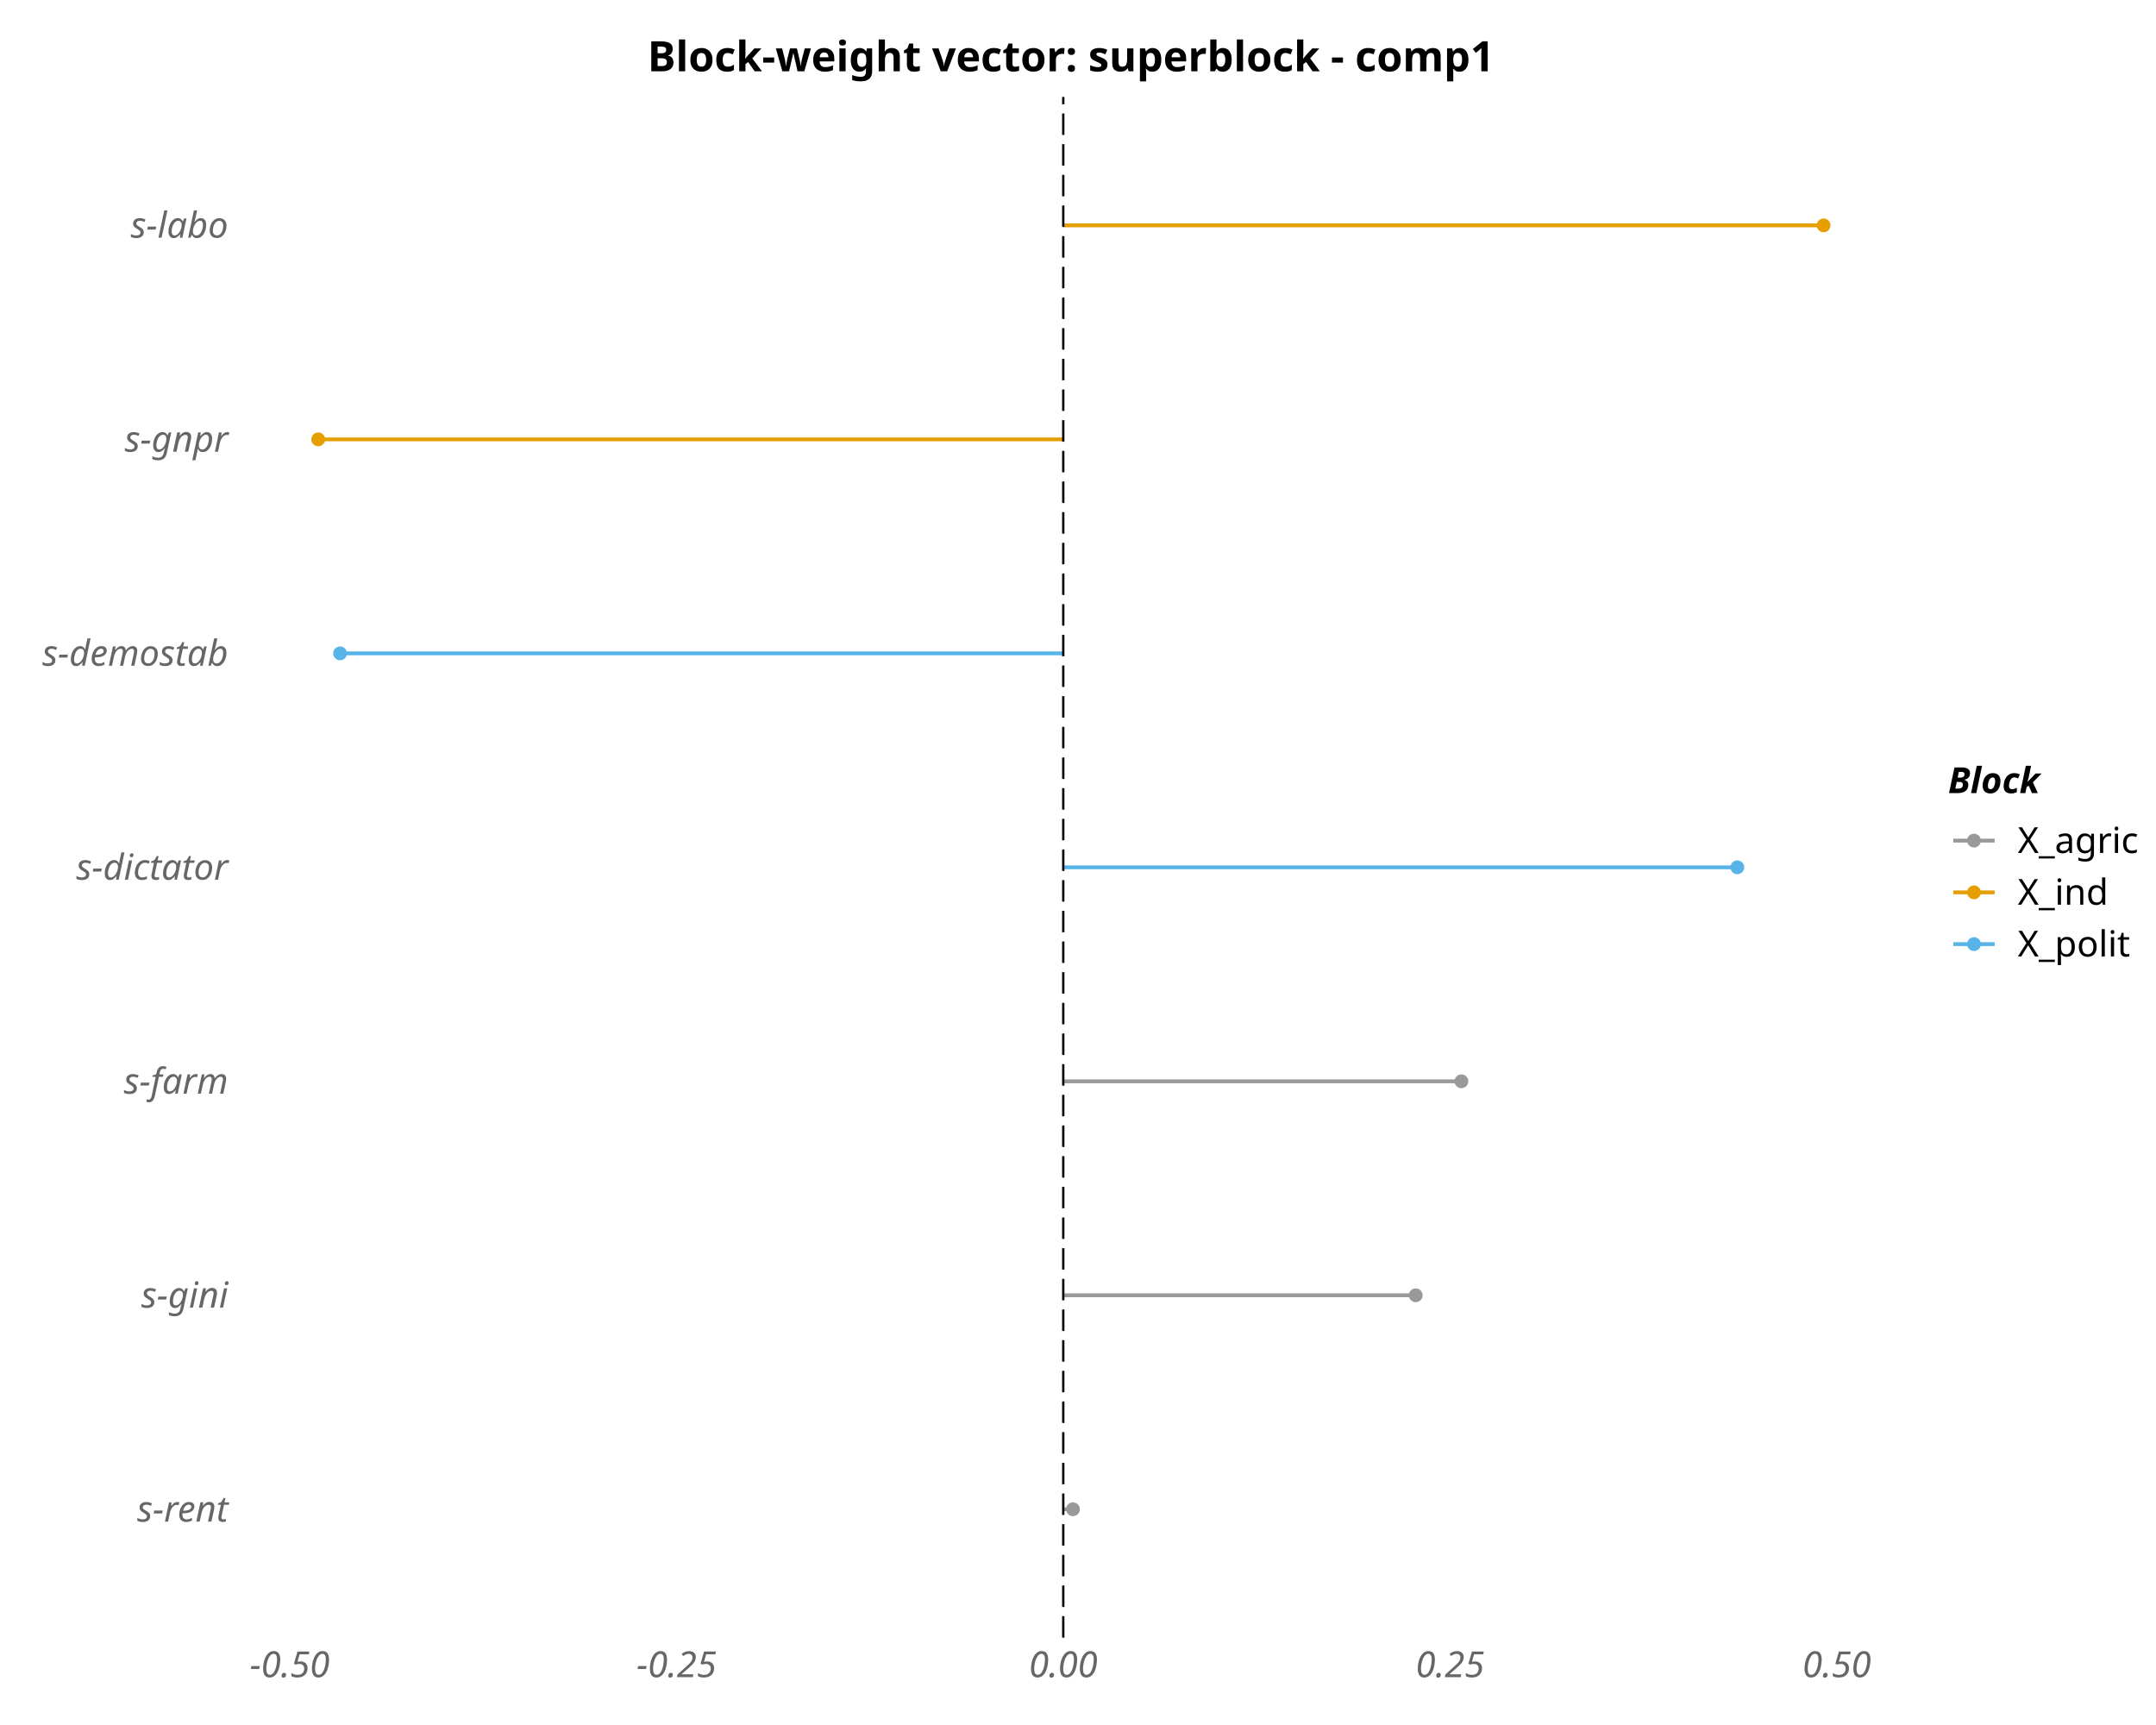
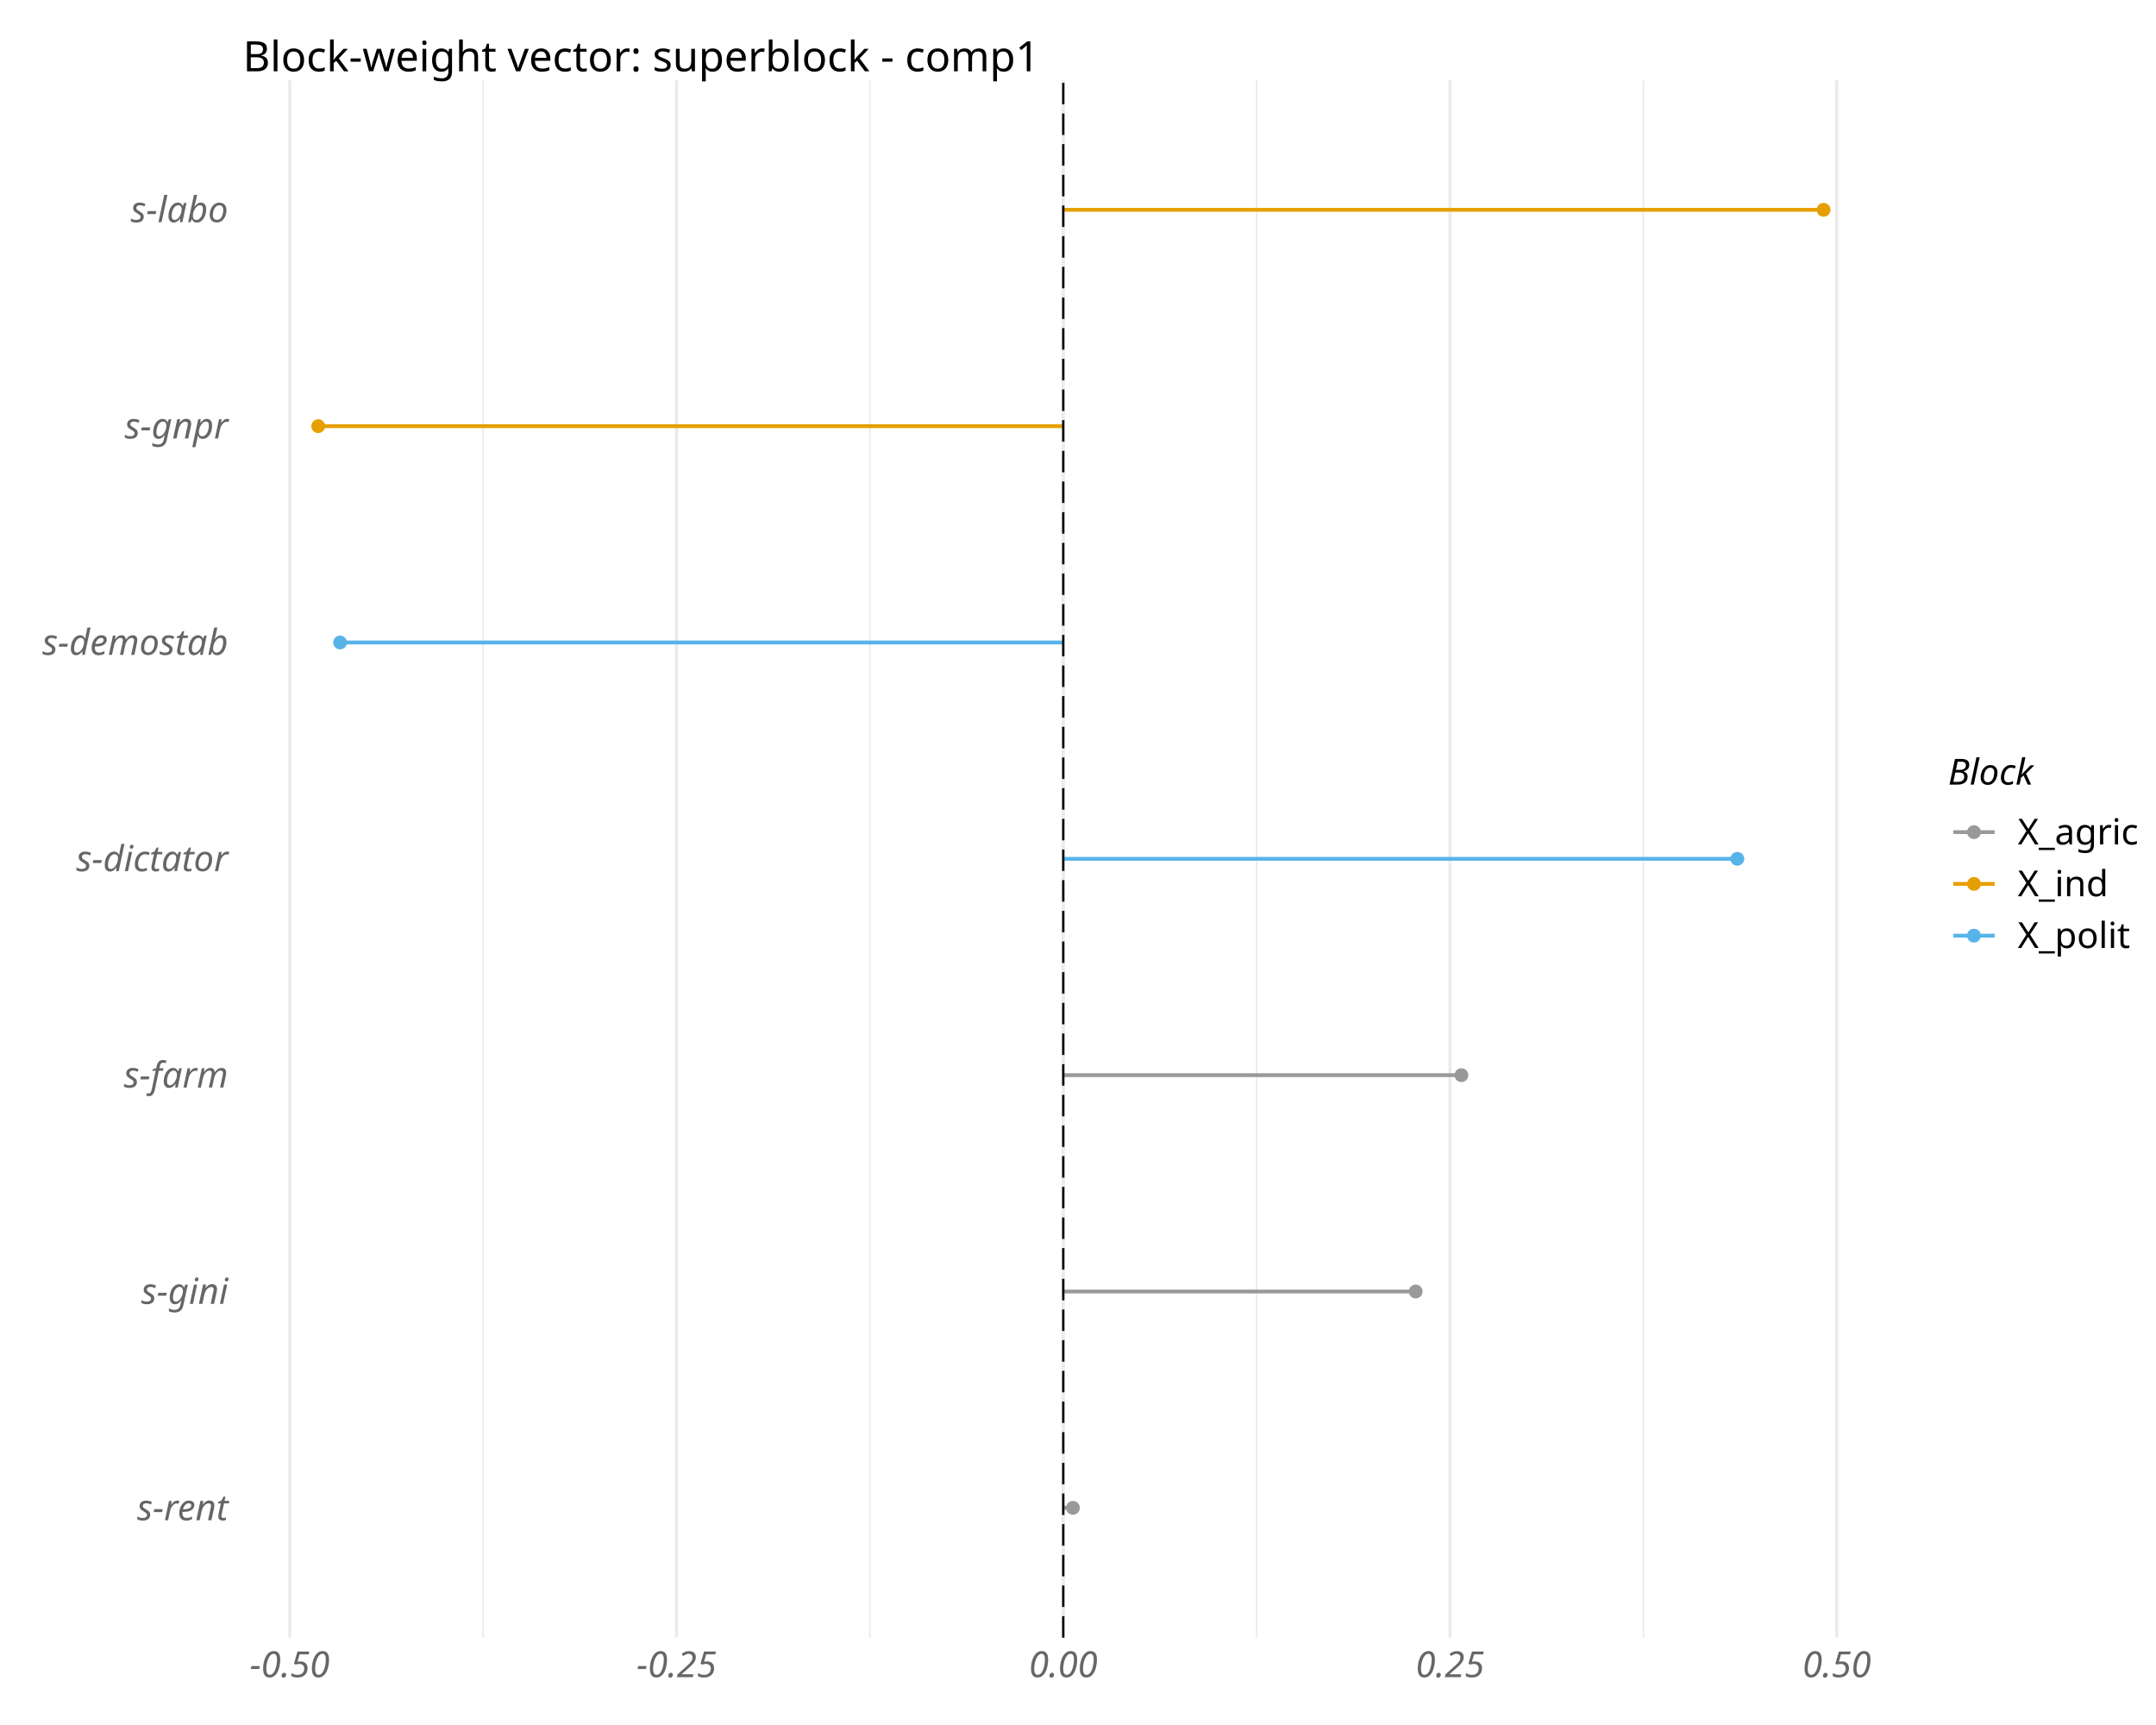
<svg xmlns="http://www.w3.org/2000/svg" class="svglite" data-engine-version="2.0" width="720.00pt" height="576.00pt" viewBox="0 0 720.00 576.00">
  <defs>
    <style type="text/css">
    .svglite line, .svglite polyline, .svglite polygon, .svglite path, .svglite rect, .svglite circle {
      fill: none;
      stroke: #000000;
      stroke-linecap: round;
      stroke-linejoin: round;
      stroke-miterlimit: 10.00;
    }
  </style>
  </defs>
  <rect width="100%" height="100%" style="stroke: none; fill: #FFFFFF;" />
  <defs>
    <clipPath id="cpMC4wMHw3MjAuMDB8MC4wMHw1NzYuMDA=">
      <rect x="0.00" y="0.00" width="720.00" height="576.00" />
    </clipPath>
  </defs>
  <g clip-path="url(#cpMC4wMHw3MjAuMDB8MC4wMHw1NzYuMDA=)">
-     <rect x="-0" y="0.00" width="720.00" height="576.00" style="stroke-width: 1.07; stroke: #FFFFFF; fill: #FFFFFF;" />
-   </g>
+ </g>
  <defs>
-     <clipPath id="cpODEuMTN8NjM0LjEzfDMyLjM4fDU0Ni44Mw==">
-       <rect x="81.13" y="32.38" width="553.00" height="514.45" />
+     <clipPath id="cpODEuMTN8NjM0LjEzfDI2LjcxfDU0Ni44Mw==">
+       <rect x="81.13" y="26.71" width="553.00" height="520.12" />
    </clipPath>
  </defs>
-   <g clip-path="url(#cpODEuMTN8NjM0LjEzfDMyLjM4fDU0Ni44Mw==)">
-     <rect x="81.13" y="32.38" width="553.00" height="514.45" style="stroke-width: 1.07; stroke: none; fill: #FFFFFF;" />
-     <circle cx="608.99" cy="75.25" r="1.95" style="stroke-width: 0.71; stroke: #E69F00; fill: #E69F00;" />
-     <circle cx="106.27" cy="146.71" r="1.95" style="stroke-width: 0.71; stroke: #E69F00; fill: #E69F00;" />
-     <circle cx="113.57" cy="218.16" r="1.95" style="stroke-width: 0.71; stroke: #56B4E9; fill: #56B4E9;" />
-     <circle cx="580.18" cy="289.61" r="1.95" style="stroke-width: 0.71; stroke: #56B4E9; fill: #56B4E9;" />
-     <circle cx="488.04" cy="361.06" r="1.95" style="stroke-width: 0.71; stroke: #999999; fill: #999999;" />
-     <circle cx="472.78" cy="432.51" r="1.95" style="stroke-width: 0.71; stroke: #999999; fill: #999999;" />
-     <circle cx="358.31" cy="503.96" r="1.95" style="stroke-width: 0.71; stroke: #999999; fill: #999999;" />
-     <polyline points="608.99,75.25 608.99,75.25 " style="stroke-width: 1.28; stroke: #E69F00; stroke-linecap: butt;" />
-     <polyline points="608.99,75.25 355.08,75.25 " style="stroke-width: 1.28; stroke: #E69F00; stroke-linecap: butt;" />
-     <polyline points="355.08,75.25 355.08,75.25 " style="stroke-width: 1.28; stroke: #E69F00; stroke-linecap: butt;" />
-     <polyline points="106.27,146.71 106.27,146.71 " style="stroke-width: 1.28; stroke: #E69F00; stroke-linecap: butt;" />
-     <polyline points="106.27,146.71 355.08,146.71 " style="stroke-width: 1.28; stroke: #E69F00; stroke-linecap: butt;" />
-     <polyline points="355.08,146.71 355.08,146.71 " style="stroke-width: 1.28; stroke: #E69F00; stroke-linecap: butt;" />
-     <polyline points="113.57,218.16 113.57,218.16 " style="stroke-width: 1.28; stroke: #56B4E9; stroke-linecap: butt;" />
-     <polyline points="113.57,218.16 355.08,218.16 " style="stroke-width: 1.28; stroke: #56B4E9; stroke-linecap: butt;" />
-     <polyline points="355.08,218.16 355.08,218.16 " style="stroke-width: 1.28; stroke: #56B4E9; stroke-linecap: butt;" />
-     <polyline points="580.18,289.61 580.18,289.61 " style="stroke-width: 1.28; stroke: #56B4E9; stroke-linecap: butt;" />
-     <polyline points="580.18,289.61 355.08,289.61 " style="stroke-width: 1.28; stroke: #56B4E9; stroke-linecap: butt;" />
-     <polyline points="355.08,289.61 355.08,289.61 " style="stroke-width: 1.28; stroke: #56B4E9; stroke-linecap: butt;" />
-     <polyline points="488.04,361.06 488.04,361.06 " style="stroke-width: 1.28; stroke: #999999; stroke-linecap: butt;" />
-     <polyline points="488.04,361.06 355.08,361.06 " style="stroke-width: 1.28; stroke: #999999; stroke-linecap: butt;" />
-     <polyline points="355.08,361.06 355.08,361.06 " style="stroke-width: 1.28; stroke: #999999; stroke-linecap: butt;" />
-     <polyline points="472.78,432.51 472.78,432.51 " style="stroke-width: 1.28; stroke: #999999; stroke-linecap: butt;" />
-     <polyline points="472.78,432.51 355.08,432.51 " style="stroke-width: 1.28; stroke: #999999; stroke-linecap: butt;" />
-     <polyline points="355.08,432.51 355.08,432.51 " style="stroke-width: 1.28; stroke: #999999; stroke-linecap: butt;" />
-     <polyline points="358.31,503.96 358.31,503.96 " style="stroke-width: 1.28; stroke: #999999; stroke-linecap: butt;" />
-     <polyline points="358.31,503.96 355.08,503.96 " style="stroke-width: 1.28; stroke: #999999; stroke-linecap: butt;" />
-     <polyline points="355.08,503.96 355.08,503.96 " style="stroke-width: 1.28; stroke: #999999; stroke-linecap: butt;" />
-     <line x1="355.08" y1="546.83" x2="355.08" y2="32.38" style="stroke-width: 0.77; stroke-dasharray: 7.17,3.07; stroke-linecap: butt;" />
+   <g clip-path="url(#cpODEuMTN8NjM0LjEzfDI2LjcxfDU0Ni44Mw==)">
+     <polyline points="161.34,546.83 161.34,26.71 " style="stroke-width: 0.53; stroke: #EBEBEB; stroke-linecap: butt;" />
+     <polyline points="290.50,546.83 290.50,26.71 " style="stroke-width: 0.53; stroke: #EBEBEB; stroke-linecap: butt;" />
+     <polyline points="419.66,546.83 419.66,26.71 " style="stroke-width: 0.53; stroke: #EBEBEB; stroke-linecap: butt;" />
+     <polyline points="548.82,546.83 548.82,26.71 " style="stroke-width: 0.53; stroke: #EBEBEB; stroke-linecap: butt;" />
+     <polyline points="96.76,546.83 96.76,26.71 " style="stroke-width: 1.07; stroke: #EBEBEB; stroke-linecap: butt;" />
+     <polyline points="225.92,546.83 225.92,26.71 " style="stroke-width: 1.07; stroke: #EBEBEB; stroke-linecap: butt;" />
+     <polyline points="355.08,546.83 355.08,26.71 " style="stroke-width: 1.07; stroke: #EBEBEB; stroke-linecap: butt;" />
+     <polyline points="484.24,546.83 484.24,26.71 " style="stroke-width: 1.07; stroke: #EBEBEB; stroke-linecap: butt;" />
+     <polyline points="613.40,546.83 613.40,26.71 " style="stroke-width: 1.07; stroke: #EBEBEB; stroke-linecap: butt;" />
+     <circle cx="608.99" cy="70.06" r="1.95" style="stroke-width: 0.71; stroke: #E69F00; fill: #E69F00;" />
+     <circle cx="106.27" cy="142.30" r="1.95" style="stroke-width: 0.71; stroke: #E69F00; fill: #E69F00;" />
+     <circle cx="113.57" cy="214.53" r="1.95" style="stroke-width: 0.71; stroke: #56B4E9; fill: #56B4E9;" />
+     <circle cx="580.18" cy="286.77" r="1.95" style="stroke-width: 0.71; stroke: #56B4E9; fill: #56B4E9;" />
+     <circle cx="488.04" cy="359.01" r="1.95" style="stroke-width: 0.71; stroke: #999999; fill: #999999;" />
+     <circle cx="472.78" cy="431.25" r="1.95" style="stroke-width: 0.71; stroke: #999999; fill: #999999;" />
+     <circle cx="358.31" cy="503.49" r="1.95" style="stroke-width: 0.71; stroke: #999999; fill: #999999;" />
+     <polyline points="608.99,70.06 608.99,70.06 " style="stroke-width: 1.28; stroke: #E69F00; stroke-linecap: butt;" />
+     <polyline points="608.99,70.06 355.08,70.06 " style="stroke-width: 1.28; stroke: #E69F00; stroke-linecap: butt;" />
+     <polyline points="355.08,70.06 355.08,70.06 " style="stroke-width: 1.28; stroke: #E69F00; stroke-linecap: butt;" />
+     <polyline points="106.27,142.30 106.27,142.30 " style="stroke-width: 1.28; stroke: #E69F00; stroke-linecap: butt;" />
+     <polyline points="106.27,142.30 355.08,142.30 " style="stroke-width: 1.28; stroke: #E69F00; stroke-linecap: butt;" />
+     <polyline points="355.08,142.30 355.08,142.30 " style="stroke-width: 1.28; stroke: #E69F00; stroke-linecap: butt;" />
+     <polyline points="113.57,214.53 113.57,214.53 " style="stroke-width: 1.28; stroke: #56B4E9; stroke-linecap: butt;" />
+     <polyline points="113.57,214.53 355.08,214.53 " style="stroke-width: 1.28; stroke: #56B4E9; stroke-linecap: butt;" />
+     <polyline points="355.08,214.53 355.08,214.53 " style="stroke-width: 1.28; stroke: #56B4E9; stroke-linecap: butt;" />
+     <polyline points="580.18,286.77 580.18,286.77 " style="stroke-width: 1.28; stroke: #56B4E9; stroke-linecap: butt;" />
+     <polyline points="580.18,286.77 355.08,286.77 " style="stroke-width: 1.28; stroke: #56B4E9; stroke-linecap: butt;" />
+     <polyline points="355.08,286.77 355.08,286.77 " style="stroke-width: 1.28; stroke: #56B4E9; stroke-linecap: butt;" />
+     <polyline points="488.04,359.01 488.04,359.01 " style="stroke-width: 1.28; stroke: #999999; stroke-linecap: butt;" />
+     <polyline points="488.04,359.01 355.08,359.01 " style="stroke-width: 1.28; stroke: #999999; stroke-linecap: butt;" />
+     <polyline points="355.08,359.01 355.08,359.01 " style="stroke-width: 1.28; stroke: #999999; stroke-linecap: butt;" />
+     <polyline points="472.78,431.25 472.78,431.25 " style="stroke-width: 1.28; stroke: #999999; stroke-linecap: butt;" />
+     <polyline points="472.78,431.25 355.08,431.25 " style="stroke-width: 1.28; stroke: #999999; stroke-linecap: butt;" />
+     <polyline points="355.08,431.25 355.08,431.25 " style="stroke-width: 1.28; stroke: #999999; stroke-linecap: butt;" />
+     <polyline points="358.31,503.49 358.31,503.49 " style="stroke-width: 1.28; stroke: #999999; stroke-linecap: butt;" />
+     <polyline points="358.31,503.49 355.08,503.49 " style="stroke-width: 1.28; stroke: #999999; stroke-linecap: butt;" />
+     <polyline points="355.08,503.49 355.08,503.49 " style="stroke-width: 1.28; stroke: #999999; stroke-linecap: butt;" />
+     <line x1="355.08" y1="546.83" x2="355.08" y2="26.71" style="stroke-width: 0.77; stroke-dasharray: 7.17,3.07; stroke-linecap: butt;" />
  </g>
  <g clip-path="url(#cpMC4wMHw3MjAuMDB8MC4wMHw1NzYuMDA=)">
-     <text x="76.20" y="508.09" text-anchor="end" style="font-size: 12.00px; font-style: italic; fill: #666666; font-family: sans;" textLength="30.68px" lengthAdjust="spacingAndGlyphs">s-rent</text>
-     <text x="76.20" y="436.64" text-anchor="end" style="font-size: 12.00px; font-style: italic; fill: #666666; font-family: sans;" textLength="28.68px" lengthAdjust="spacingAndGlyphs">s-gini</text>
-     <text x="76.20" y="365.19" text-anchor="end" style="font-size: 12.00px; font-style: italic; fill: #666666; font-family: sans;" textLength="34.01px" lengthAdjust="spacingAndGlyphs">s-farm</text>
-     <text x="76.20" y="293.74" text-anchor="end" style="font-size: 12.00px; font-style: italic; fill: #666666; font-family: sans;" textLength="49.36px" lengthAdjust="spacingAndGlyphs">s-dictator</text>
-     <text x="76.20" y="222.29" text-anchor="end" style="font-size: 12.00px; font-style: italic; fill: #666666; font-family: sans;" textLength="62.71px" lengthAdjust="spacingAndGlyphs">s-demostab</text>
-     <text x="76.20" y="150.83" text-anchor="end" style="font-size: 12.00px; font-style: italic; fill: #666666; font-family: sans;" textLength="34.02px" lengthAdjust="spacingAndGlyphs">s-gnpr</text>
-     <text x="76.20" y="79.38" text-anchor="end" style="font-size: 12.00px; font-style: italic; fill: #666666; font-family: sans;" textLength="32.69px" lengthAdjust="spacingAndGlyphs">s-labo</text>
+     <text x="76.20" y="507.62" text-anchor="end" style="font-size: 12.00px; font-style: italic; fill: #666666; font-family: sans;" textLength="30.68px" lengthAdjust="spacingAndGlyphs">s-rent</text>
+     <text x="76.20" y="435.38" text-anchor="end" style="font-size: 12.00px; font-style: italic; fill: #666666; font-family: sans;" textLength="28.68px" lengthAdjust="spacingAndGlyphs">s-gini</text>
+     <text x="76.20" y="363.14" text-anchor="end" style="font-size: 12.00px; font-style: italic; fill: #666666; font-family: sans;" textLength="34.01px" lengthAdjust="spacingAndGlyphs">s-farm</text>
+     <text x="76.20" y="290.90" text-anchor="end" style="font-size: 12.00px; font-style: italic; fill: #666666; font-family: sans;" textLength="49.36px" lengthAdjust="spacingAndGlyphs">s-dictator</text>
+     <text x="76.20" y="218.66" text-anchor="end" style="font-size: 12.00px; font-style: italic; fill: #666666; font-family: sans;" textLength="62.71px" lengthAdjust="spacingAndGlyphs">s-demostab</text>
+     <text x="76.20" y="146.42" text-anchor="end" style="font-size: 12.00px; font-style: italic; fill: #666666; font-family: sans;" textLength="34.02px" lengthAdjust="spacingAndGlyphs">s-gnpr</text>
+     <text x="76.20" y="74.19" text-anchor="end" style="font-size: 12.00px; font-style: italic; fill: #666666; font-family: sans;" textLength="32.69px" lengthAdjust="spacingAndGlyphs">s-labo</text>
    <text x="96.76" y="560.02" text-anchor="middle" style="font-size: 12.00px; font-style: italic; fill: #666666; font-family: sans;" textLength="27.35px" lengthAdjust="spacingAndGlyphs">-0.50</text>
    <text x="225.92" y="560.02" text-anchor="middle" style="font-size: 12.00px; font-style: italic; fill: #666666; font-family: sans;" textLength="27.35px" lengthAdjust="spacingAndGlyphs">-0.25</text>
    <text x="355.08" y="560.02" text-anchor="middle" style="font-size: 12.00px; font-style: italic; fill: #666666; font-family: sans;" textLength="23.36px" lengthAdjust="spacingAndGlyphs">0.00</text>
    <text x="484.24" y="560.02" text-anchor="middle" style="font-size: 12.00px; font-style: italic; fill: #666666; font-family: sans;" textLength="23.36px" lengthAdjust="spacingAndGlyphs">0.25</text>
    <text x="613.40" y="560.02" text-anchor="middle" style="font-size: 12.00px; font-style: italic; fill: #666666; font-family: sans;" textLength="23.36px" lengthAdjust="spacingAndGlyphs">0.50</text>
-     <rect x="645.09" y="249.84" width="74.91" height="79.53" style="stroke-width: 1.07; stroke: none; fill: #FFFFFF;" />
-     <text x="650.57" y="264.83" style="font-size: 12.00px; font-weight: bold; font-style: italic; font-family: sans;" textLength="29.35px" lengthAdjust="spacingAndGlyphs">Block</text>
-     <circle cx="659.21" cy="280.69" r="1.95" style="stroke-width: 0.71; stroke: #999999; fill: #999999;" />
-     <line x1="652.30" y1="280.69" x2="666.12" y2="280.69" style="stroke-width: 1.28; stroke: #999999; stroke-linecap: butt;" />
-     <circle cx="659.21" cy="297.97" r="1.95" style="stroke-width: 0.71; stroke: #E69F00; fill: #E69F00;" />
-     <line x1="652.30" y1="297.97" x2="666.12" y2="297.97" style="stroke-width: 1.28; stroke: #E69F00; stroke-linecap: butt;" />
-     <circle cx="659.21" cy="315.25" r="1.95" style="stroke-width: 0.71; stroke: #56B4E9; fill: #56B4E9;" />
-     <line x1="652.30" y1="315.25" x2="666.12" y2="315.25" style="stroke-width: 1.28; stroke: #56B4E9; stroke-linecap: butt;" />
-     <text x="673.83" y="284.82" style="font-size: 12.00px; font-family: sans;" textLength="40.69px" lengthAdjust="spacingAndGlyphs">X_agric</text>
-     <text x="673.83" y="302.10" style="font-size: 12.00px; font-family: sans;" textLength="30.69px" lengthAdjust="spacingAndGlyphs">X_ind</text>
-     <text x="673.83" y="319.38" style="font-size: 12.00px; font-family: sans;" textLength="36.69px" lengthAdjust="spacingAndGlyphs">X_polit</text>
-     <text x="357.63" y="23.81" text-anchor="middle" style="font-size: 14.00px; font-weight: bold; font-family: sans;" textLength="251.38px" lengthAdjust="spacingAndGlyphs">Block-weight vector: superblock - comp1</text>
+     <text x="650.57" y="261.99" style="font-size: 12.00px; font-style: italic; font-family: sans;" textLength="29.35px" lengthAdjust="spacingAndGlyphs">Block</text>
+     <circle cx="659.21" cy="277.86" r="1.95" style="stroke-width: 0.71; stroke: #999999; fill: #999999;" />
+     <line x1="652.30" y1="277.86" x2="666.12" y2="277.86" style="stroke-width: 1.28; stroke: #999999; stroke-linecap: butt;" />
+     <circle cx="659.21" cy="295.14" r="1.95" style="stroke-width: 0.71; stroke: #E69F00; fill: #E69F00;" />
+     <line x1="652.30" y1="295.14" x2="666.12" y2="295.14" style="stroke-width: 1.28; stroke: #E69F00; stroke-linecap: butt;" />
+     <circle cx="659.21" cy="312.42" r="1.95" style="stroke-width: 0.71; stroke: #56B4E9; fill: #56B4E9;" />
+     <line x1="652.30" y1="312.42" x2="666.12" y2="312.42" style="stroke-width: 1.28; stroke: #56B4E9; stroke-linecap: butt;" />
+     <text x="673.83" y="281.98" style="font-size: 12.00px; font-family: sans;" textLength="40.69px" lengthAdjust="spacingAndGlyphs">X_agric</text>
+     <text x="673.83" y="299.26" style="font-size: 12.00px; font-family: sans;" textLength="30.69px" lengthAdjust="spacingAndGlyphs">X_ind</text>
+     <text x="673.83" y="316.54" style="font-size: 12.00px; font-family: sans;" textLength="36.69px" lengthAdjust="spacingAndGlyphs">X_polit</text>
+     <text x="81.13" y="23.81" style="font-size: 14.00px; font-family: sans;" textLength="251.38px" lengthAdjust="spacingAndGlyphs">Block-weight vector: superblock - comp1</text>
  </g>
</svg>
